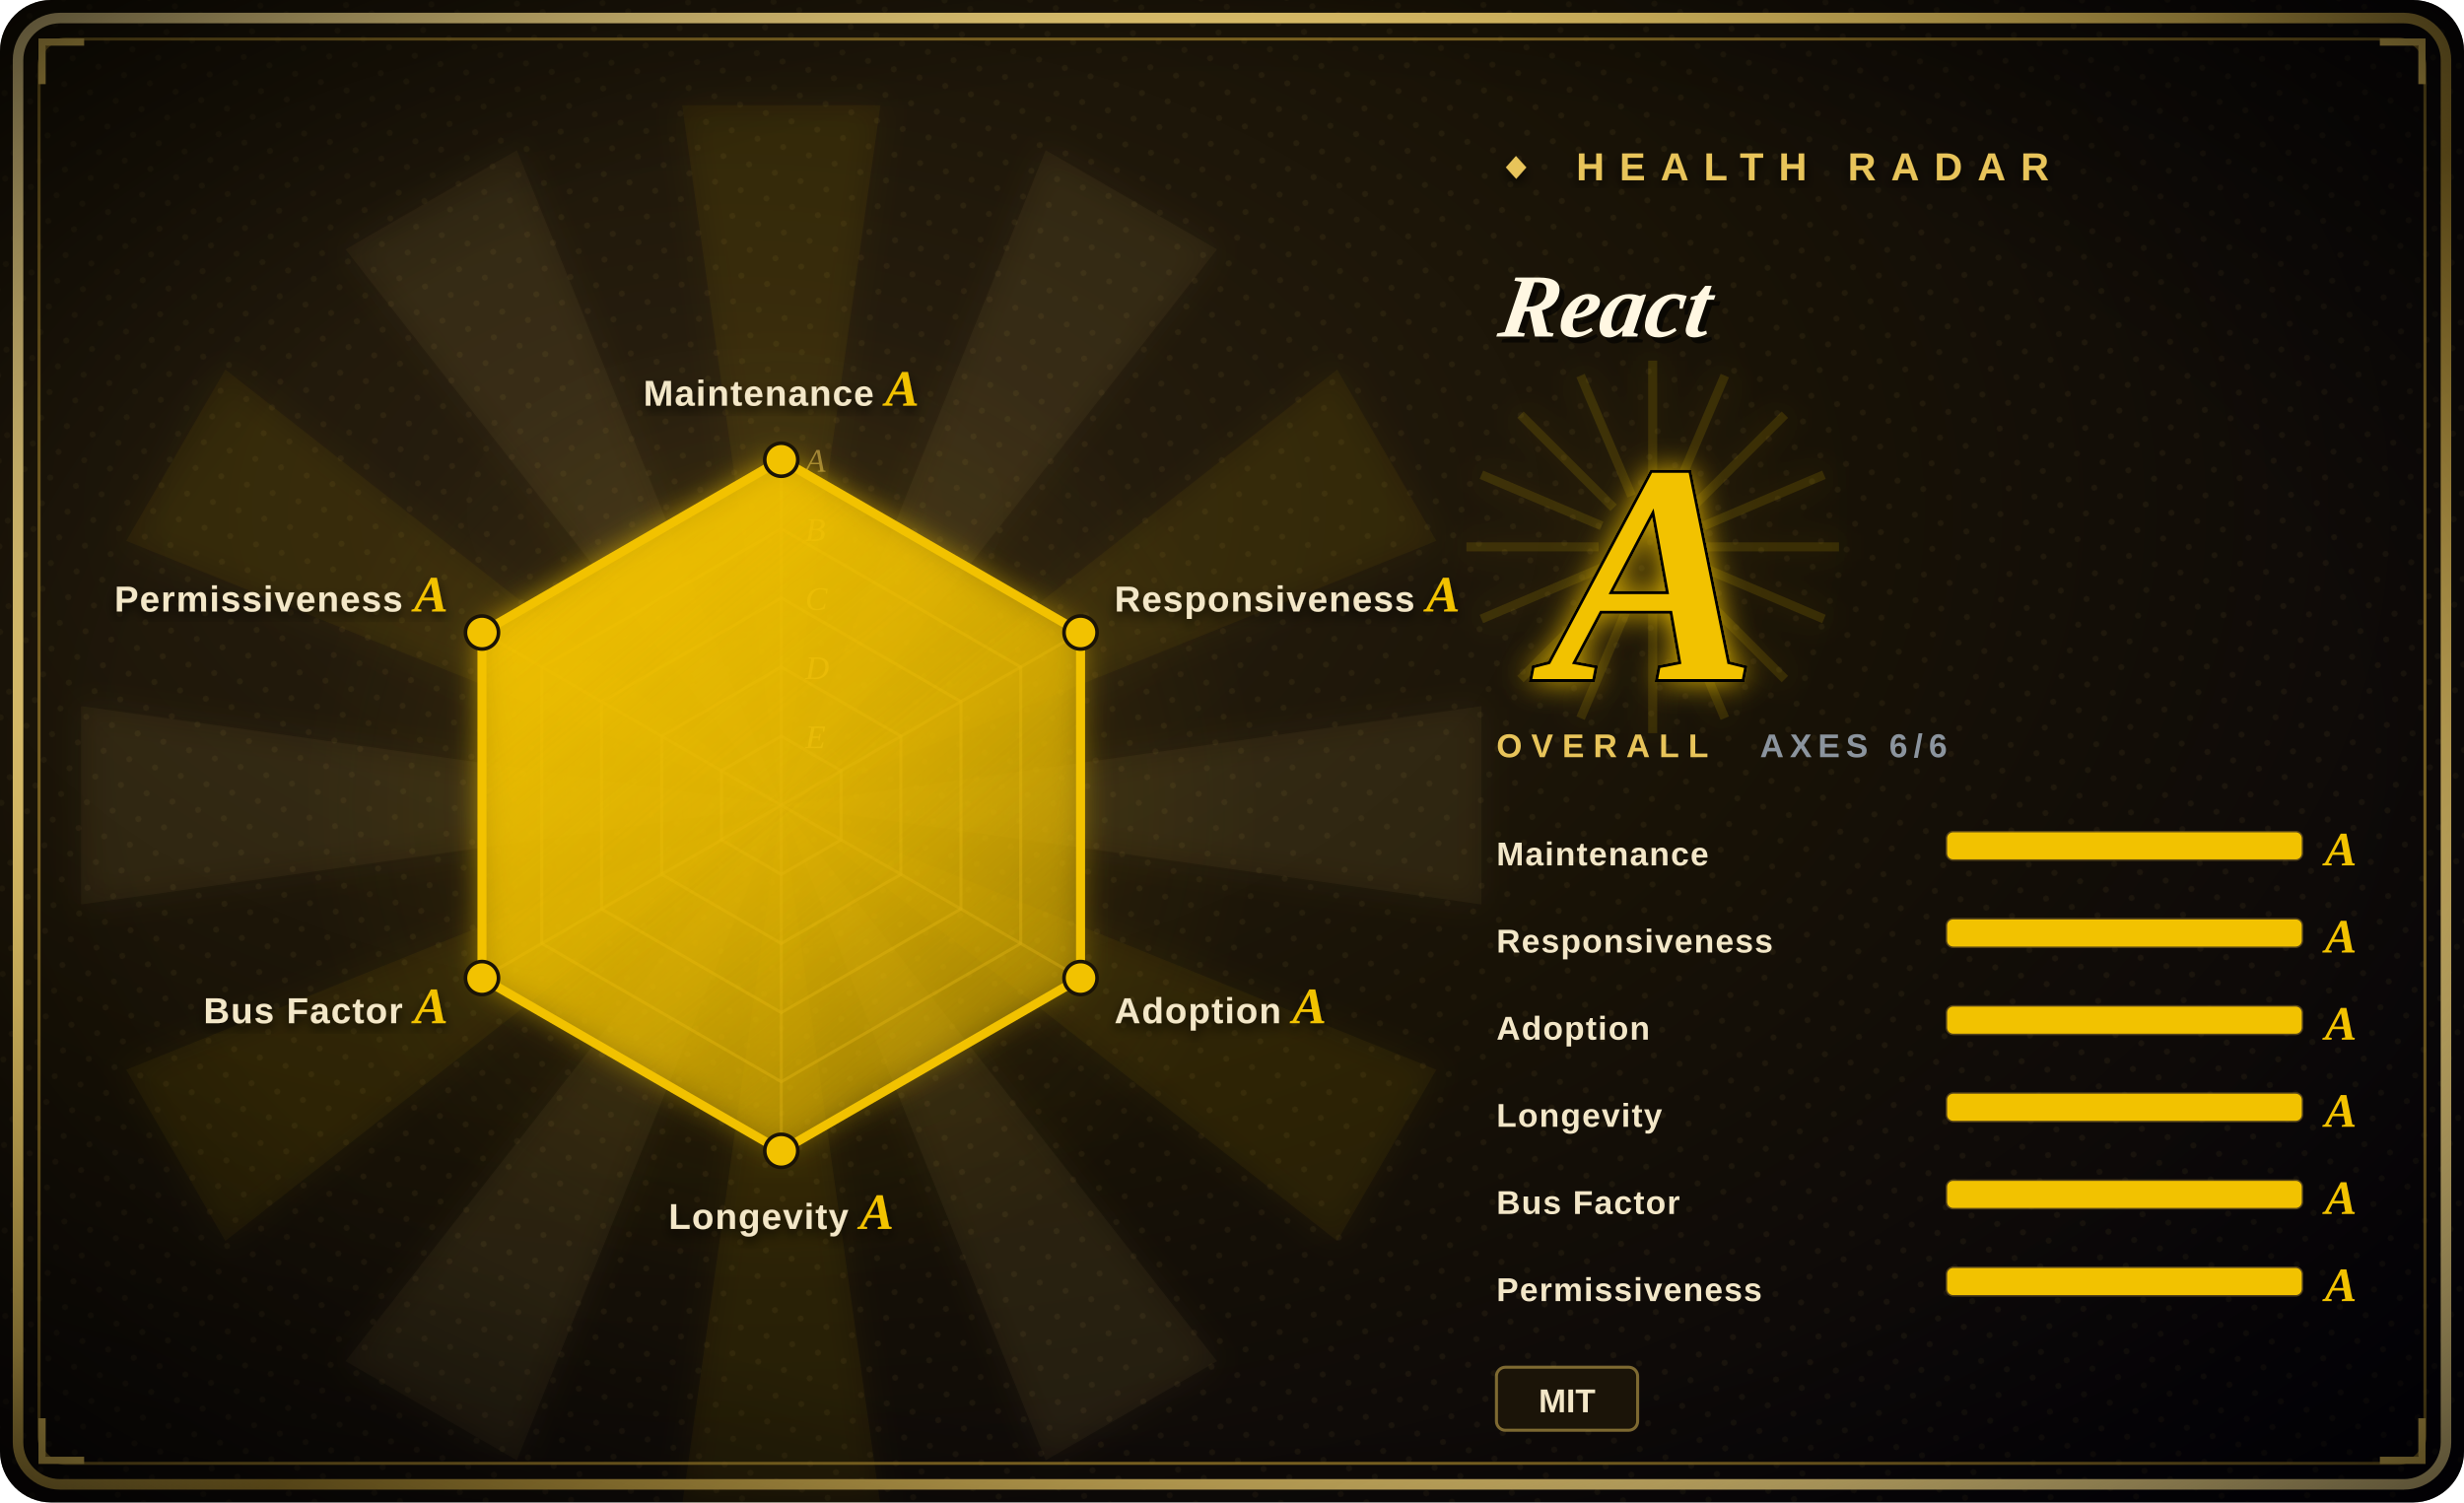
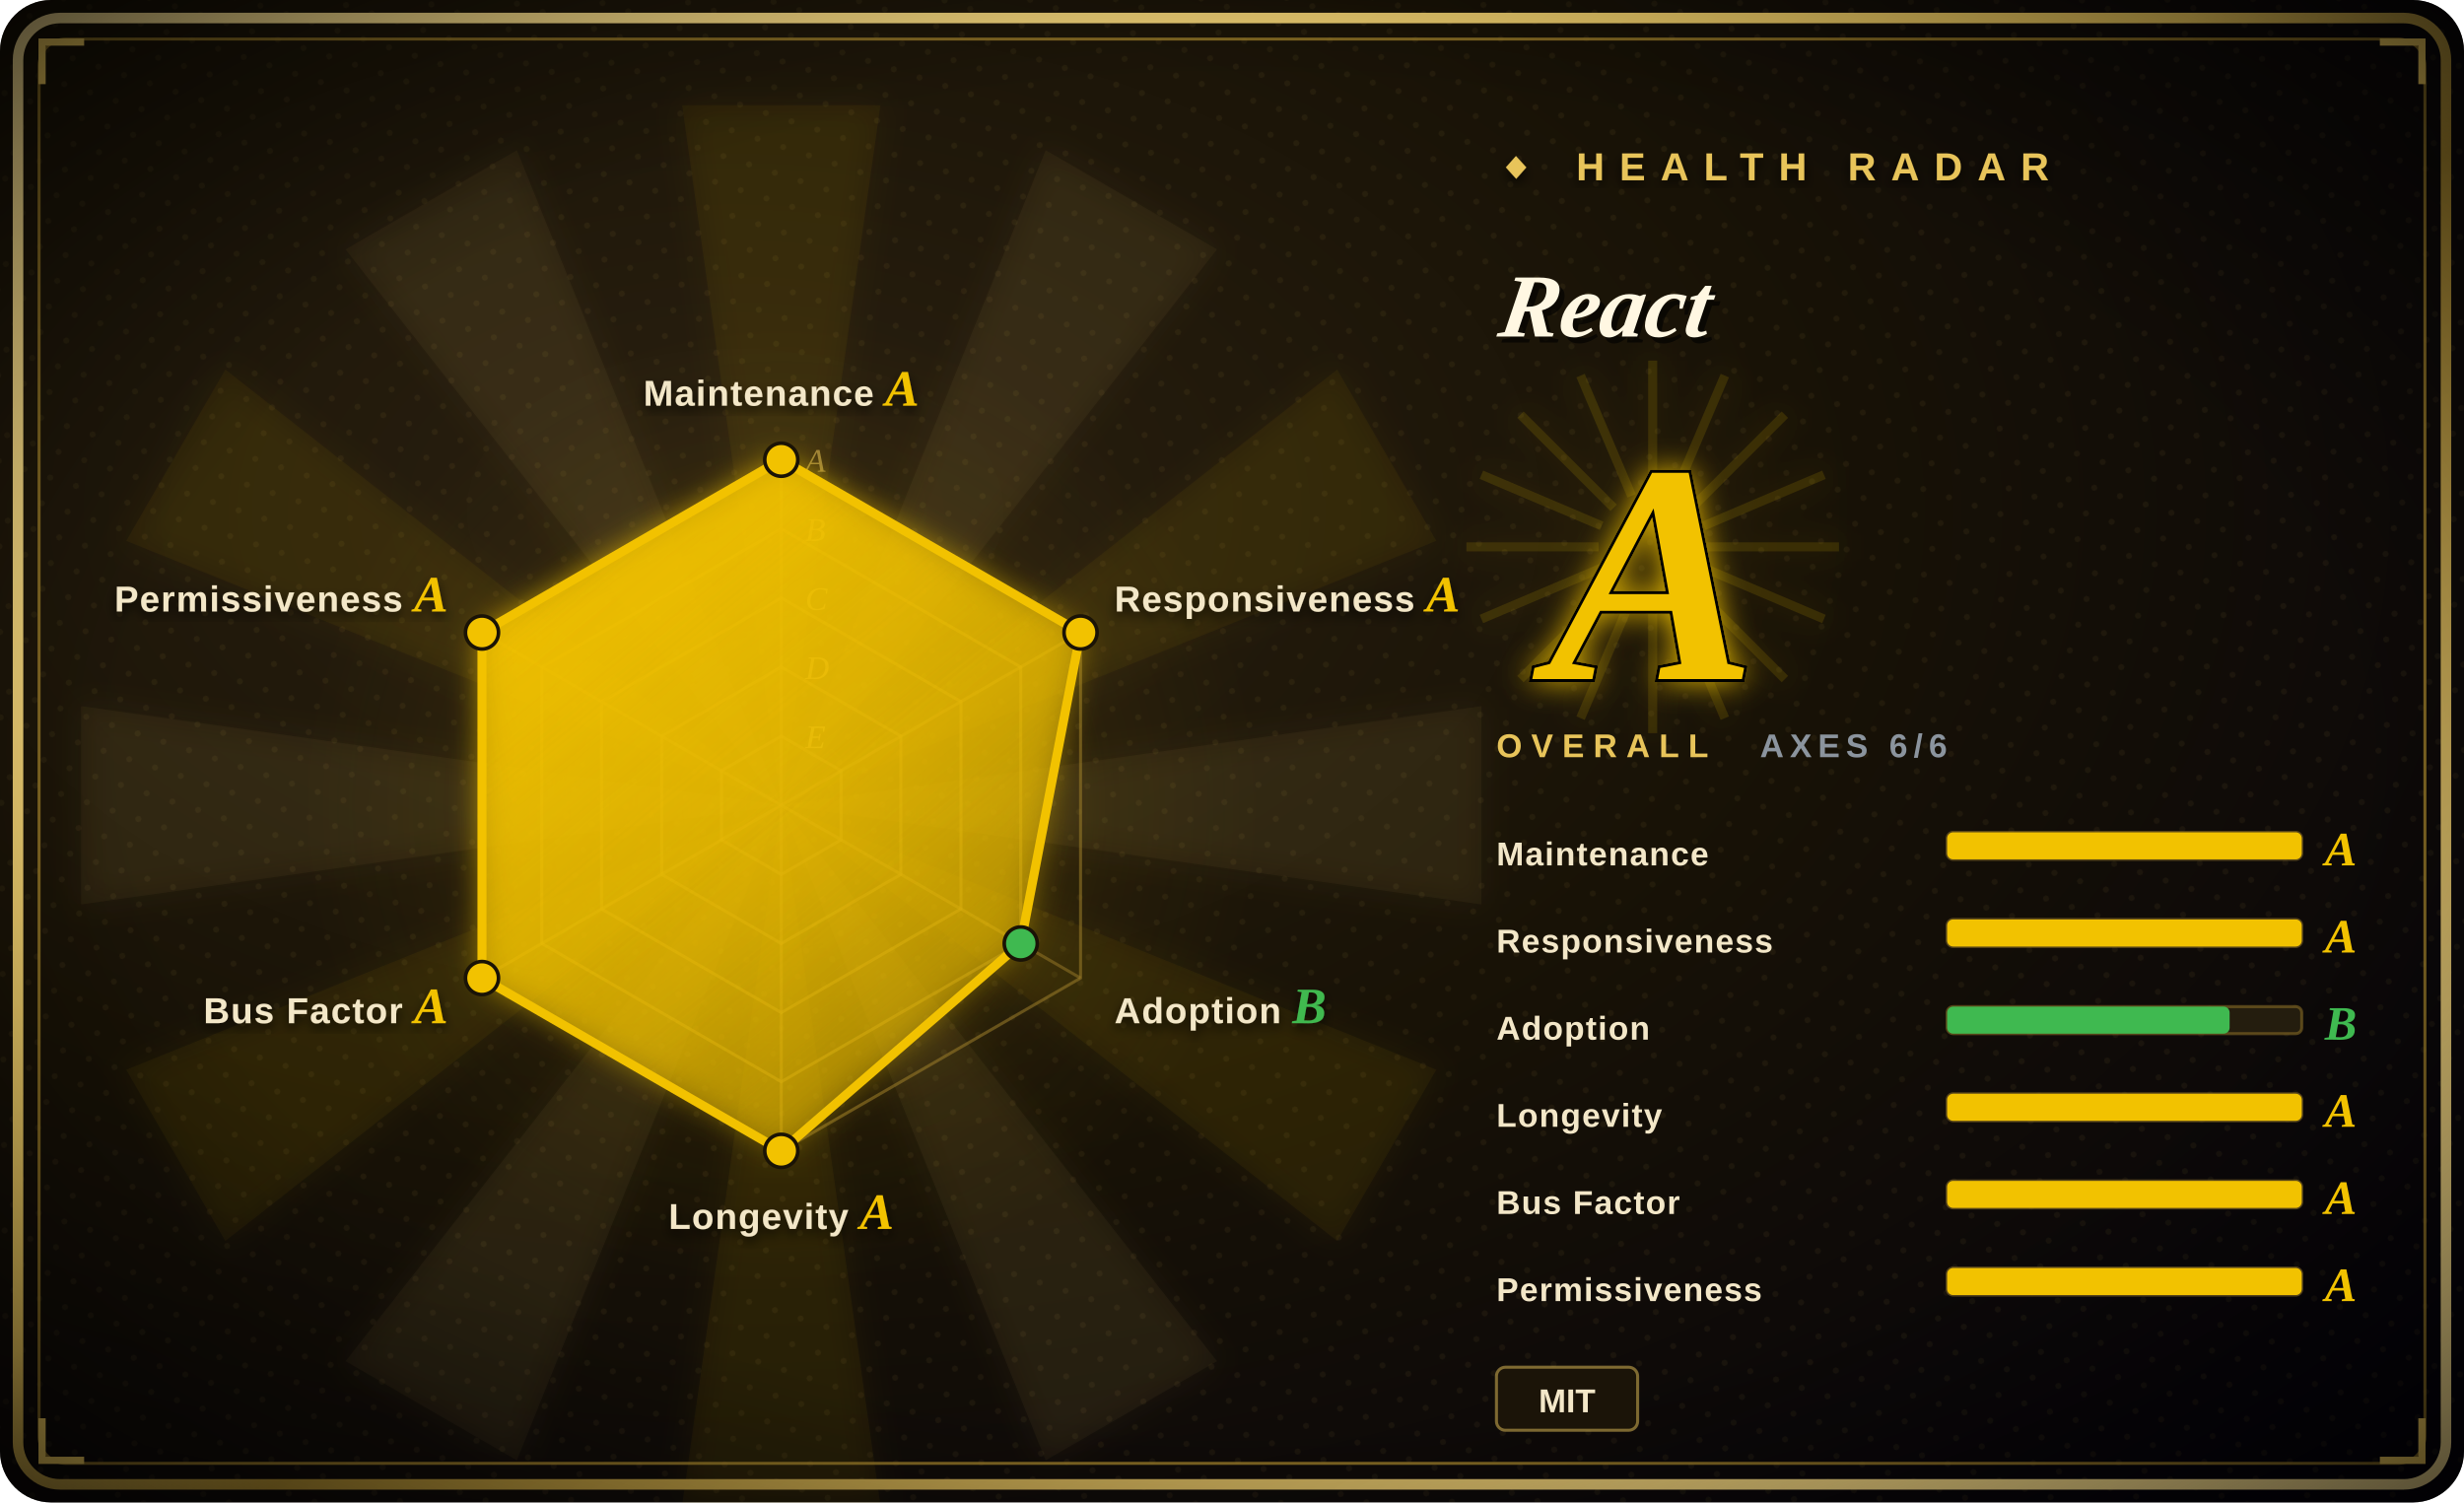
<svg xmlns="http://www.w3.org/2000/svg" width="820" height="500" viewBox="0 0 820 500">
  <defs>
    <radialGradient id="bg" cx="30%" cy="34%" r="90%">
      <stop offset="0%" stop-color="#2a2010" />
      <stop offset="48%" stop-color="#181206" />
      <stop offset="100%" stop-color="#05030a" />
    </radialGradient>
    <radialGradient id="vig" cx="50%" cy="50%" r="72%">
      <stop offset="62%" stop-color="#000000" stop-opacity="0" />
      <stop offset="100%" stop-color="#000000" stop-opacity="0.72" />
    </radialGradient>
    <linearGradient id="frame" x1="0" y1="0" x2="1" y2="1">
      <stop offset="0%" stop-color="#f6dd92" />
      <stop offset="45%" stop-color="#E8C45A" />
      <stop offset="55%" stop-color="#9c7d2a" />
      <stop offset="100%" stop-color="#f6dd92" />
    </linearGradient>
    <linearGradient id="poly" x1="0" y1="0" x2="0.7" y2="1">
      <stop offset="0%" stop-color="#F2C200" stop-opacity="0.92" />
      <stop offset="100%" stop-color="#F2C200" stop-opacity="0.34" />
    </linearGradient>
    <radialGradient id="halo" cx="50%" cy="50%" r="50%">
      <stop offset="0%" stop-color="#F2C200" stop-opacity="0.34" />
      <stop offset="68%" stop-color="#F2C200" stop-opacity="0.04" />
      <stop offset="100%" stop-color="#F2C200" stop-opacity="0" />
    </radialGradient>
    <filter id="glow" x="-60%" y="-60%" width="220%" height="220%">
      <feGaussianBlur stdDeviation="5" result="b" />
      <feMerge>
        <feMergeNode in="b" />
        <feMergeNode in="SourceGraphic" />
      </feMerge>
    </filter>
    <filter id="soft" x="-30%" y="-30%" width="160%" height="160%">
      <feDropShadow dx="0" dy="2" stdDeviation="2" flood-color="#000" flood-opacity="0.7" />
    </filter>
    <pattern id="halftone" width="9" height="9" patternUnits="userSpaceOnUse" patternTransform="rotate(18)">
      <circle cx="2" cy="2" r="1" fill="#E8C45A" fill-opacity="0.06" />
    </pattern>
  </defs>
  <rect width="820" height="500" rx="17" fill="url(#bg)" />
  <rect width="820" height="500" rx="17" fill="url(#halftone)" />
  <g opacity="0.5" filter="url(#glow)">
    <path d="M260,268 L493,235 L493,301 Z" fill="#E8C45A" fill-opacity="0.10" />
    <path d="M260,268 L478,356 L445,413 Z" fill="#F2C200" fill-opacity="0.10" />
    <path d="M260,268 L405,453 L348,486 Z" fill="#E8C45A" fill-opacity="0.10" />
    <path d="M260,268 L293,501 L227,501 Z" fill="#F2C200" fill-opacity="0.10" />
    <path d="M260,268 L172,486 L115,453 Z" fill="#E8C45A" fill-opacity="0.10" />
    <path d="M260,268 L75,413 L42,356 Z" fill="#F2C200" fill-opacity="0.10" />
    <path d="M260,268 L27,301 L27,235 Z" fill="#E8C45A" fill-opacity="0.10" />
    <path d="M260,268 L42,180 L75,123 Z" fill="#F2C200" fill-opacity="0.10" />
    <path d="M260,268 L115,83 L172,50 Z" fill="#E8C45A" fill-opacity="0.10" />
    <path d="M260,268 L227,35 L293,35 Z" fill="#F2C200" fill-opacity="0.10" />
    <path d="M260,268 L348,50 L405,83 Z" fill="#E8C45A" fill-opacity="0.10" />
    <path d="M260,268 L445,123 L478,180 Z" fill="#F2C200" fill-opacity="0.10" />
  </g>
  <circle cx="260" cy="268" r="161" fill="url(#halo)" />
  <rect x="6" y="6" width="808" height="488" rx="14" fill="none" stroke="url(#frame)" stroke-width="3.5" />
  <rect x="13" y="13" width="794" height="474" rx="9" fill="none" stroke="#9c7d2a" stroke-width="1" stroke-opacity="0.8" />
  <path d="M14,28 L14,14 L28,14" fill="none" stroke="#E8C45A" stroke-width="2.4" />
  <path d="M806,28 L806,14 L792,14" fill="none" stroke="#E8C45A" stroke-width="2.4" />
  <path d="M14,472 L14,486 L28,486" fill="none" stroke="#E8C45A" stroke-width="2.4" />
  <path d="M806,472 L806,486 L792,486" fill="none" stroke="#E8C45A" stroke-width="2.4" />
  <rect width="820" height="500" rx="17" fill="url(#vig)" />
  <polygon points="260.0,153.0 359.6,210.5 359.6,325.5 260.0,383.0 160.4,325.5 160.4,210.5" fill="none" stroke="#9c7d2a" stroke-opacity="0.55" stroke-width="1" />
  <polygon points="260.0,176.0 339.7,222.0 339.7,314.0 260.0,360.0 180.3,314.0 180.3,222.0" fill="none" stroke="#9c7d2a" stroke-opacity="0.55" stroke-width="1" />
  <polygon points="260.0,199.0 319.8,233.5 319.8,302.5 260.0,337.0 200.2,302.5 200.2,233.5" fill="none" stroke="#9c7d2a" stroke-opacity="0.55" stroke-width="1" />
  <polygon points="260.0,222.0 299.8,245.0 299.8,291.0 260.0,314.0 220.2,291.0 220.2,245.0" fill="none" stroke="#9c7d2a" stroke-opacity="0.55" stroke-width="1" />
  <polygon points="260.0,245.0 279.9,256.5 279.9,279.5 260.0,291.0 240.1,279.5 240.1,256.5" fill="none" stroke="#9c7d2a" stroke-opacity="0.55" stroke-width="1" />
  <line x1="260" y1="268" x2="260.0" y2="153.0" stroke="#9c7d2a" stroke-opacity="0.5" stroke-width="1" />
  <line x1="260" y1="268" x2="359.6" y2="210.5" stroke="#9c7d2a" stroke-opacity="0.5" stroke-width="1" />
  <line x1="260" y1="268" x2="359.6" y2="325.5" stroke="#9c7d2a" stroke-opacity="0.5" stroke-width="1" />
  <line x1="260" y1="268" x2="260.0" y2="383.0" stroke="#9c7d2a" stroke-opacity="0.5" stroke-width="1" />
  <line x1="260" y1="268" x2="160.4" y2="325.5" stroke="#9c7d2a" stroke-opacity="0.5" stroke-width="1" />
  <line x1="260" y1="268" x2="160.4" y2="210.5" stroke="#9c7d2a" stroke-opacity="0.5" stroke-width="1" />
  <text x="268" y="157.0" font-size="11" font-style="italic" fill="#E8C45A" fill-opacity="0.55" font-family="'Georgia','Times New Roman',serif">A</text>
  <text x="268" y="180.0" font-size="11" font-style="italic" fill="#E8C45A" fill-opacity="0.55" font-family="'Georgia','Times New Roman',serif">B</text>
  <text x="268" y="203.0" font-size="11" font-style="italic" fill="#E8C45A" fill-opacity="0.55" font-family="'Georgia','Times New Roman',serif">C</text>
  <text x="268" y="226.0" font-size="11" font-style="italic" fill="#E8C45A" fill-opacity="0.55" font-family="'Georgia','Times New Roman',serif">D</text>
  <text x="268" y="249.0" font-size="11" font-style="italic" fill="#E8C45A" fill-opacity="0.55" font-family="'Georgia','Times New Roman',serif">E</text>
-   <polygon points="260.0,153.0 359.6,210.5 359.6,325.5 260.0,383.0 160.4,325.5 160.4,210.5" fill="url(#poly)" filter="url(#glow)" />
+   <polygon points="260.0,153.0 359.6,210.5 339.7,314.0 260.0,383.0 160.4,325.5 160.4,210.5" fill="url(#poly)" filter="url(#glow)" />
  <line x1="260.0" y1="153.0" x2="359.6" y2="210.5" stroke="#F2C200" stroke-width="3" />
-   <line x1="359.6" y1="210.5" x2="359.6" y2="325.5" stroke="#F2C200" stroke-width="3" />
-   <line x1="359.6" y1="325.5" x2="260.0" y2="383.0" stroke="#F2C200" stroke-width="3" />
+   <line x1="359.6" y1="210.5" x2="339.7" y2="314.0" stroke="#F2C200" stroke-width="3" />
+   <line x1="339.7" y1="314.0" x2="260.0" y2="383.0" stroke="#F2C200" stroke-width="3" />
  <line x1="260.0" y1="383.0" x2="160.4" y2="325.5" stroke="#F2C200" stroke-width="3" />
  <line x1="160.4" y1="325.5" x2="160.4" y2="210.5" stroke="#F2C200" stroke-width="3" />
  <line x1="160.4" y1="210.5" x2="260.0" y2="153.0" stroke="#F2C200" stroke-width="3" />
  <circle cx="260.0" cy="153.0" r="5.5" fill="#F2C200" stroke="#1a1306" stroke-width="1.2" />
  <circle cx="359.6" cy="210.5" r="5.5" fill="#F2C200" stroke="#1a1306" stroke-width="1.2" />
-   <circle cx="359.6" cy="325.5" r="5.5" fill="#F2C200" stroke="#1a1306" stroke-width="1.2" />
+   <circle cx="339.7" cy="314.0" r="5.5" fill="#3FB950" stroke="#1a1306" stroke-width="1.2" />
  <circle cx="260.0" cy="383.0" r="5.5" fill="#F2C200" stroke="#1a1306" stroke-width="1.2" />
  <circle cx="160.4" cy="325.5" r="5.5" fill="#F2C200" stroke="#1a1306" stroke-width="1.2" />
  <circle cx="160.4" cy="210.5" r="5.5" fill="#F2C200" stroke="#1a1306" stroke-width="1.2" />
  <text x="260.0" y="135.0" font-size="12" font-weight="900" fill="#f3e7c8" text-anchor="middle" font-family="'Arial Black','Helvetica Neue',Arial,sans-serif" letter-spacing="0.4" filter="url(#soft)">Maintenance <tspan fill="#F2C200" font-family="'Georgia','Times New Roman',serif" font-style="italic" font-size="17">A</tspan>
  </text>
  <text x="370.9" y="203.5" font-size="12" font-weight="900" fill="#f3e7c8" text-anchor="start" font-family="'Arial Black','Helvetica Neue',Arial,sans-serif" letter-spacing="0.4" filter="url(#soft)">Responsiveness <tspan fill="#F2C200" font-family="'Georgia','Times New Roman',serif" font-style="italic" font-size="17">A</tspan>
  </text>
-   <text x="370.9" y="340.5" font-size="12" font-weight="900" fill="#f3e7c8" text-anchor="start" font-family="'Arial Black','Helvetica Neue',Arial,sans-serif" letter-spacing="0.4" filter="url(#soft)">Adoption <tspan fill="#F2C200" font-family="'Georgia','Times New Roman',serif" font-style="italic" font-size="17">A</tspan>
+   <text x="370.9" y="340.5" font-size="12" font-weight="900" fill="#f3e7c8" text-anchor="start" font-family="'Arial Black','Helvetica Neue',Arial,sans-serif" letter-spacing="0.4" filter="url(#soft)">Adoption <tspan fill="#3FB950" font-family="'Georgia','Times New Roman',serif" font-style="italic" font-size="17">B</tspan>
  </text>
  <text x="260.0" y="409.0" font-size="12" font-weight="900" fill="#f3e7c8" text-anchor="middle" font-family="'Arial Black','Helvetica Neue',Arial,sans-serif" letter-spacing="0.4" filter="url(#soft)">Longevity <tspan fill="#F2C200" font-family="'Georgia','Times New Roman',serif" font-style="italic" font-size="17">A</tspan>
  </text>
  <text x="149.1" y="340.5" font-size="12" font-weight="900" fill="#f3e7c8" text-anchor="end" font-family="'Arial Black','Helvetica Neue',Arial,sans-serif" letter-spacing="0.4" filter="url(#soft)">Bus Factor <tspan fill="#F2C200" font-family="'Georgia','Times New Roman',serif" font-style="italic" font-size="17">A</tspan>
  </text>
  <text x="149.1" y="203.5" font-size="12" font-weight="900" fill="#f3e7c8" text-anchor="end" font-family="'Arial Black','Helvetica Neue',Arial,sans-serif" letter-spacing="0.4" filter="url(#soft)">Permissiveness <tspan fill="#F2C200" font-family="'Georgia','Times New Roman',serif" font-style="italic" font-size="17">A</tspan>
  </text>
  <text x="498" y="60" font-size="13" letter-spacing="5" fill="#E8C45A" font-weight="900" font-family="'Arial Black','Helvetica Neue',Arial,sans-serif" filter="url(#soft)">◆ HEALTH RADAR</text>
  <g transform="translate(498,112) skewX(-9)">
    <text x="2" y="2" font-size="30" font-weight="900" font-style="italic" fill="#000" fill-opacity="0.6" font-family="'Georgia','Times New Roman',serif">React</text>
    <text x="0" y="0" font-size="30" font-weight="900" font-style="italic" fill="#fff7e2" font-family="'Georgia','Times New Roman',serif">React</text>
  </g>
  <line x1="498" y1="124" x2="648" y2="124" stroke="url(#frame)" stroke-width="2" />
  <g opacity="0.85" filter="url(#glow)">
    <line x1="568" y1="182" x2="612" y2="182" stroke="#F2C200" stroke-opacity="0.16" stroke-width="3" />
    <line x1="567" y1="189" x2="607" y2="206" stroke="#F2C200" stroke-opacity="0.16" stroke-width="3" />
    <line x1="563" y1="195" x2="594" y2="226" stroke="#F2C200" stroke-opacity="0.16" stroke-width="3" />
    <line x1="557" y1="199" x2="574" y2="239" stroke="#F2C200" stroke-opacity="0.16" stroke-width="3" />
    <line x1="550" y1="200" x2="550" y2="244" stroke="#F2C200" stroke-opacity="0.16" stroke-width="3" />
    <line x1="543" y1="199" x2="526" y2="239" stroke="#F2C200" stroke-opacity="0.16" stroke-width="3" />
    <line x1="537" y1="195" x2="506" y2="226" stroke="#F2C200" stroke-opacity="0.16" stroke-width="3" />
    <line x1="533" y1="189" x2="493" y2="206" stroke="#F2C200" stroke-opacity="0.16" stroke-width="3" />
    <line x1="532" y1="182" x2="488" y2="182" stroke="#F2C200" stroke-opacity="0.16" stroke-width="3" />
    <line x1="533" y1="175" x2="493" y2="158" stroke="#F2C200" stroke-opacity="0.16" stroke-width="3" />
    <line x1="537" y1="169" x2="506" y2="138" stroke="#F2C200" stroke-opacity="0.16" stroke-width="3" />
    <line x1="543" y1="165" x2="526" y2="125" stroke="#F2C200" stroke-opacity="0.16" stroke-width="3" />
    <line x1="550" y1="164" x2="550" y2="120" stroke="#F2C200" stroke-opacity="0.16" stroke-width="3" />
    <line x1="557" y1="165" x2="574" y2="125" stroke="#F2C200" stroke-opacity="0.16" stroke-width="3" />
    <line x1="563" y1="169" x2="594" y2="138" stroke="#F2C200" stroke-opacity="0.16" stroke-width="3" />
    <line x1="567" y1="175" x2="607" y2="158" stroke="#F2C200" stroke-opacity="0.16" stroke-width="3" />
  </g>
  <text x="550" y="226" font-size="104" font-weight="900" font-style="italic" text-anchor="middle" fill="#F2C200" stroke="#000" stroke-width="2" paint-order="stroke" font-family="'Georgia','Times New Roman',serif" filter="url(#glow)">A</text>
  <text x="498" y="252" font-size="11" letter-spacing="3" fill="#E8C45A" font-family="'Arial Black','Helvetica Neue',Arial,sans-serif" font-weight="900">OVERALL</text>
  <text x="648" y="252" font-size="11" letter-spacing="2" fill="#8B949E" font-family="'Arial Black','Helvetica Neue',Arial,sans-serif" font-weight="900" text-anchor="end">AXES 6/6</text>
  <text x="498" y="288" font-size="11" font-weight="900" fill="#f3e7c8" font-family="'Arial Black','Helvetica Neue',Arial,sans-serif" letter-spacing="0.4">Maintenance</text>
  <rect x="648" y="277" width="118" height="9" rx="2" fill="#241d0e" stroke="#9c7d2a" stroke-opacity="0.5" />
  <rect x="648" y="277" width="118" height="9" rx="2" fill="#F2C200" />
  <text x="779" y="288" font-size="16" font-weight="900" font-style="italic" fill="#F2C200" font-family="'Georgia','Times New Roman',serif" text-anchor="middle">A</text>
  <text x="498" y="317" font-size="11" font-weight="900" fill="#f3e7c8" font-family="'Arial Black','Helvetica Neue',Arial,sans-serif" letter-spacing="0.4">Responsiveness</text>
  <rect x="648" y="306" width="118" height="9" rx="2" fill="#241d0e" stroke="#9c7d2a" stroke-opacity="0.5" />
  <rect x="648" y="306" width="118" height="9" rx="2" fill="#F2C200" />
  <text x="779" y="317" font-size="16" font-weight="900" font-style="italic" fill="#F2C200" font-family="'Georgia','Times New Roman',serif" text-anchor="middle">A</text>
  <text x="498" y="346" font-size="11" font-weight="900" fill="#f3e7c8" font-family="'Arial Black','Helvetica Neue',Arial,sans-serif" letter-spacing="0.4">Adoption</text>
  <rect x="648" y="335" width="118" height="9" rx="2" fill="#241d0e" stroke="#9c7d2a" stroke-opacity="0.5" />
-   <rect x="648" y="335" width="118" height="9" rx="2" fill="#F2C200" />
-   <text x="779" y="346" font-size="16" font-weight="900" font-style="italic" fill="#F2C200" font-family="'Georgia','Times New Roman',serif" text-anchor="middle">A</text>
+   <rect x="648" y="335" width="94" height="9" rx="2" fill="#3FB950" />
+   <text x="779" y="346" font-size="16" font-weight="900" font-style="italic" fill="#3FB950" font-family="'Georgia','Times New Roman',serif" text-anchor="middle">B</text>
  <text x="498" y="375" font-size="11" font-weight="900" fill="#f3e7c8" font-family="'Arial Black','Helvetica Neue',Arial,sans-serif" letter-spacing="0.4">Longevity</text>
  <rect x="648" y="364" width="118" height="9" rx="2" fill="#241d0e" stroke="#9c7d2a" stroke-opacity="0.5" />
  <rect x="648" y="364" width="118" height="9" rx="2" fill="#F2C200" />
  <text x="779" y="375" font-size="16" font-weight="900" font-style="italic" fill="#F2C200" font-family="'Georgia','Times New Roman',serif" text-anchor="middle">A</text>
  <text x="498" y="404" font-size="11" font-weight="900" fill="#f3e7c8" font-family="'Arial Black','Helvetica Neue',Arial,sans-serif" letter-spacing="0.4">Bus Factor</text>
  <rect x="648" y="393" width="118" height="9" rx="2" fill="#241d0e" stroke="#9c7d2a" stroke-opacity="0.5" />
  <rect x="648" y="393" width="118" height="9" rx="2" fill="#F2C200" />
  <text x="779" y="404" font-size="16" font-weight="900" font-style="italic" fill="#F2C200" font-family="'Georgia','Times New Roman',serif" text-anchor="middle">A</text>
  <text x="498" y="433" font-size="11" font-weight="900" fill="#f3e7c8" font-family="'Arial Black','Helvetica Neue',Arial,sans-serif" letter-spacing="0.4">Permissiveness</text>
  <rect x="648" y="422" width="118" height="9" rx="2" fill="#241d0e" stroke="#9c7d2a" stroke-opacity="0.5" />
  <rect x="648" y="422" width="118" height="9" rx="2" fill="#F2C200" />
  <text x="779" y="433" font-size="16" font-weight="900" font-style="italic" fill="#F2C200" font-family="'Georgia','Times New Roman',serif" text-anchor="middle">A</text>
  <rect x="498" y="455" width="47" height="21" rx="3" fill="#1b1408" stroke="#E8C45A" stroke-opacity="0.5" />
  <text x="521.5" y="470" font-size="11" font-weight="700" fill="#f3e7c8" text-anchor="middle" font-family="'Arial Black','Helvetica Neue',Arial,sans-serif">MIT</text>
</svg>
